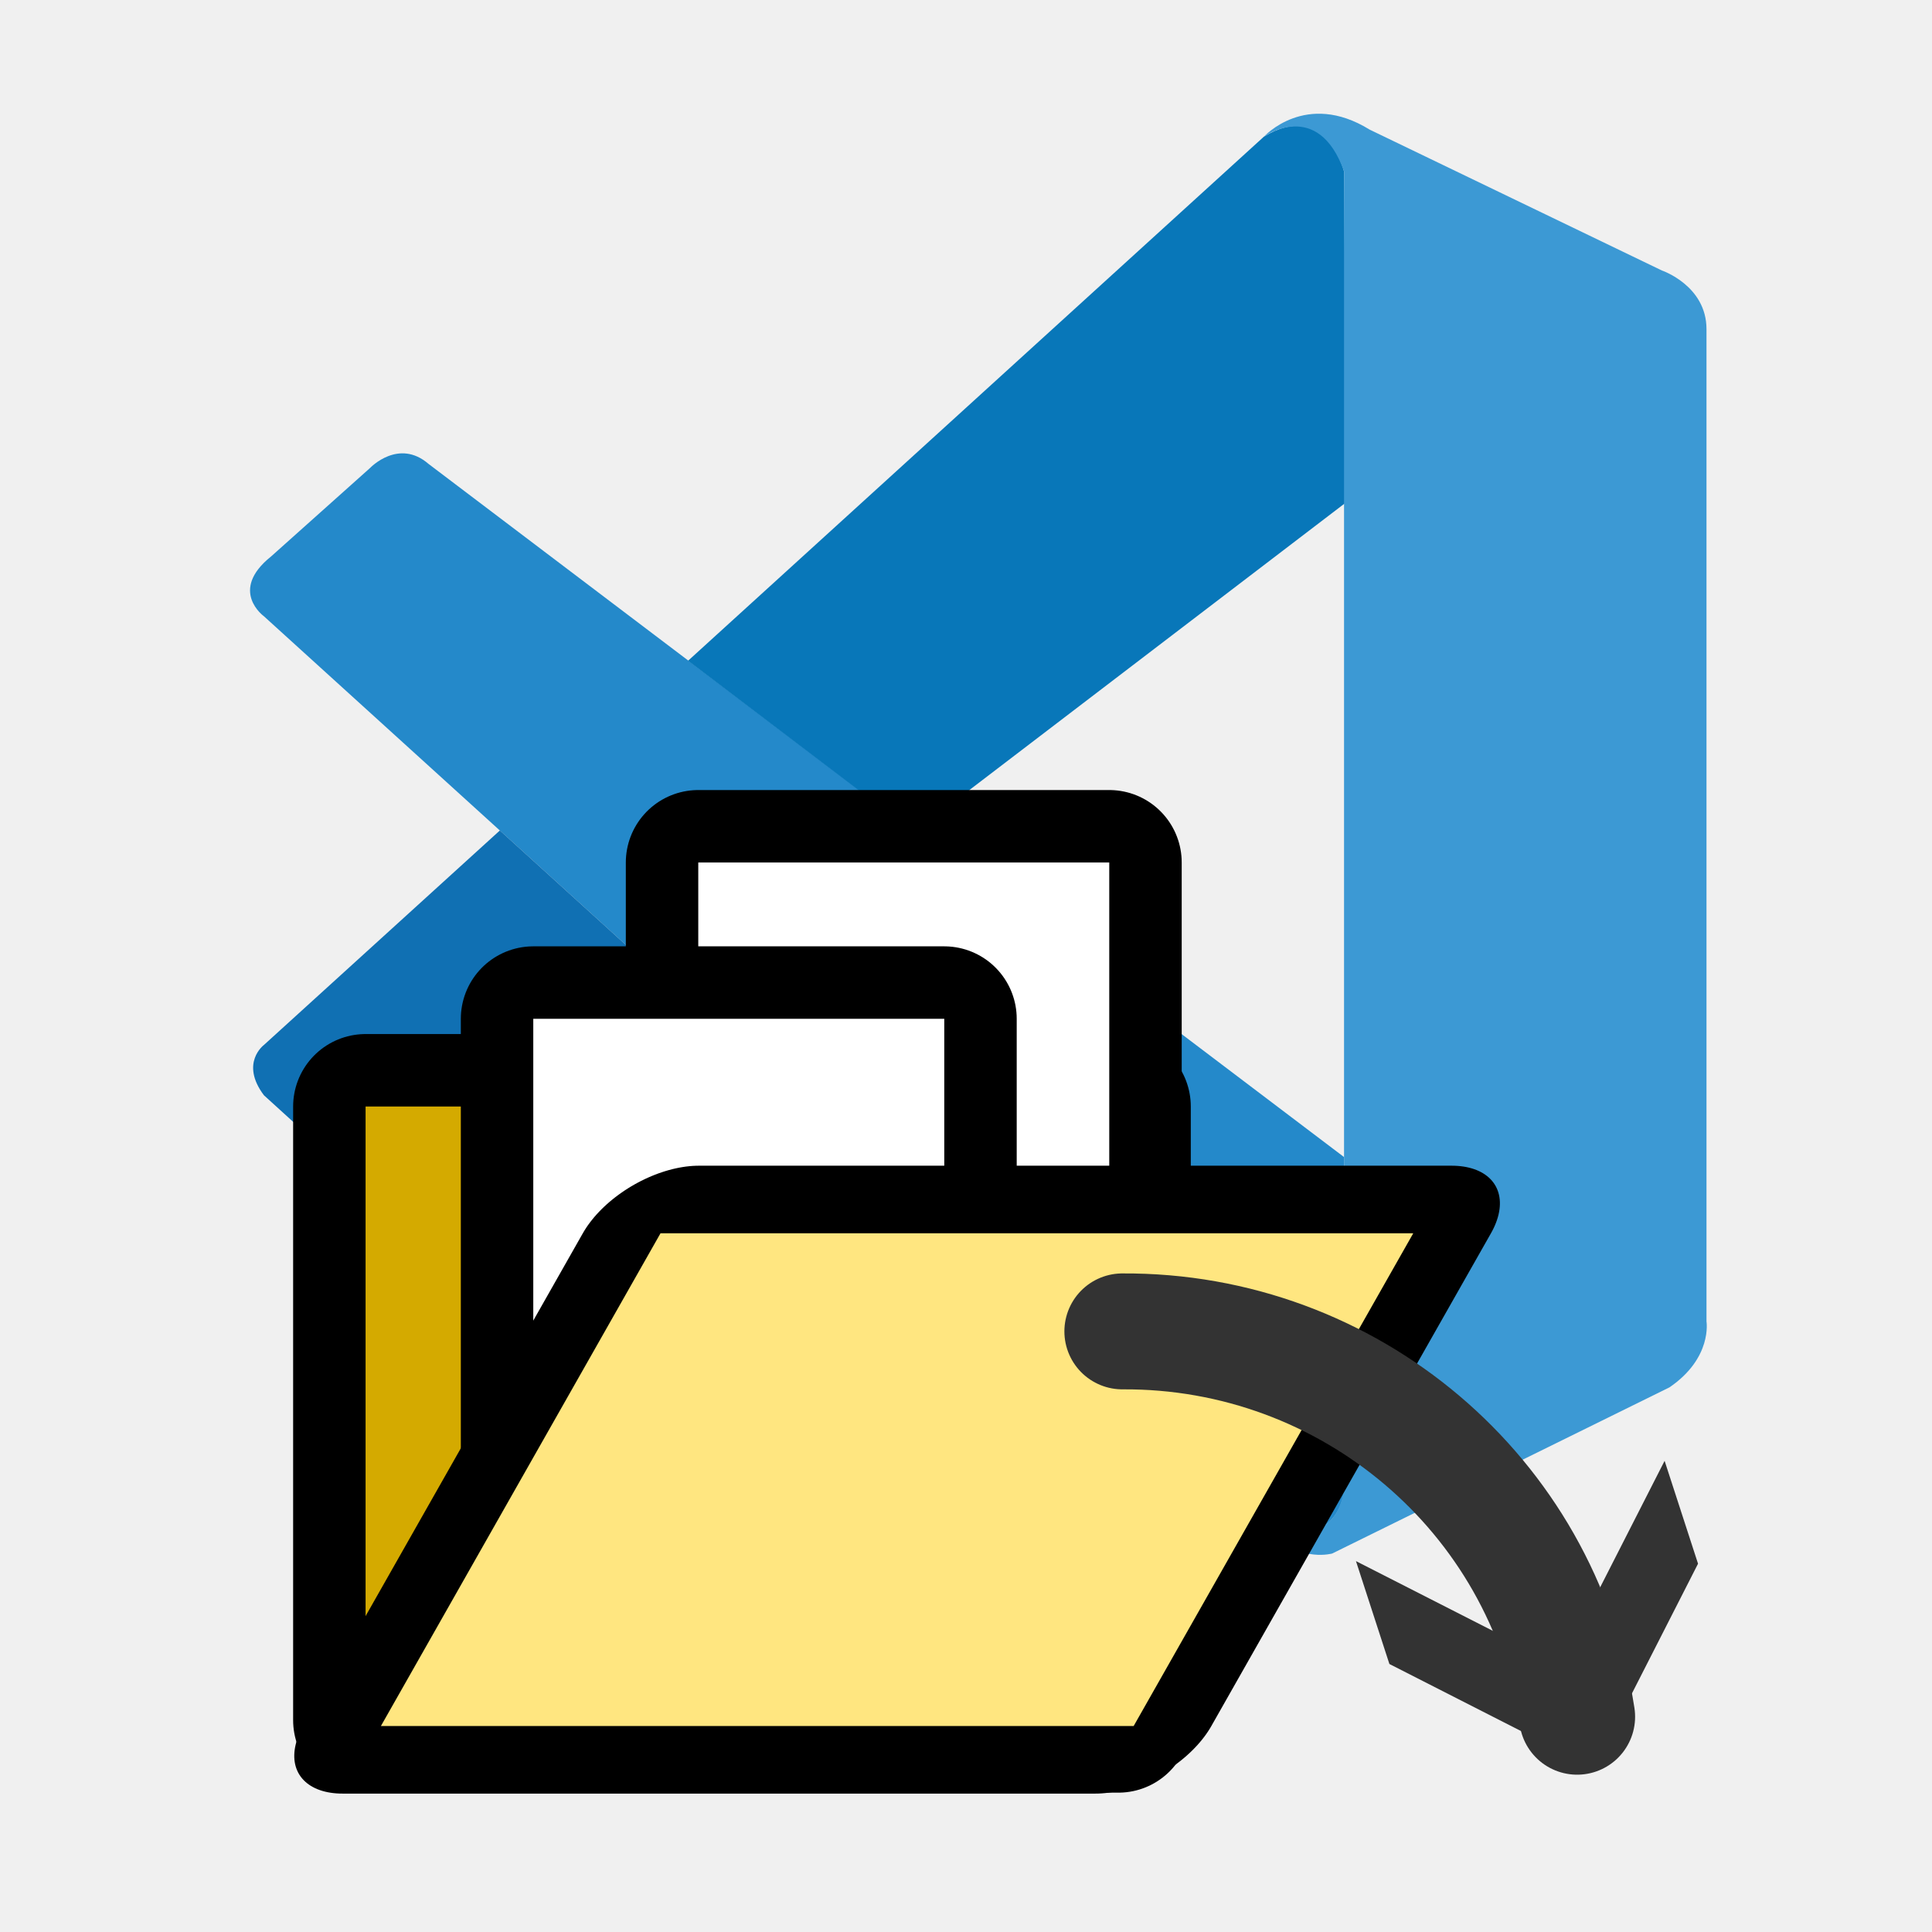
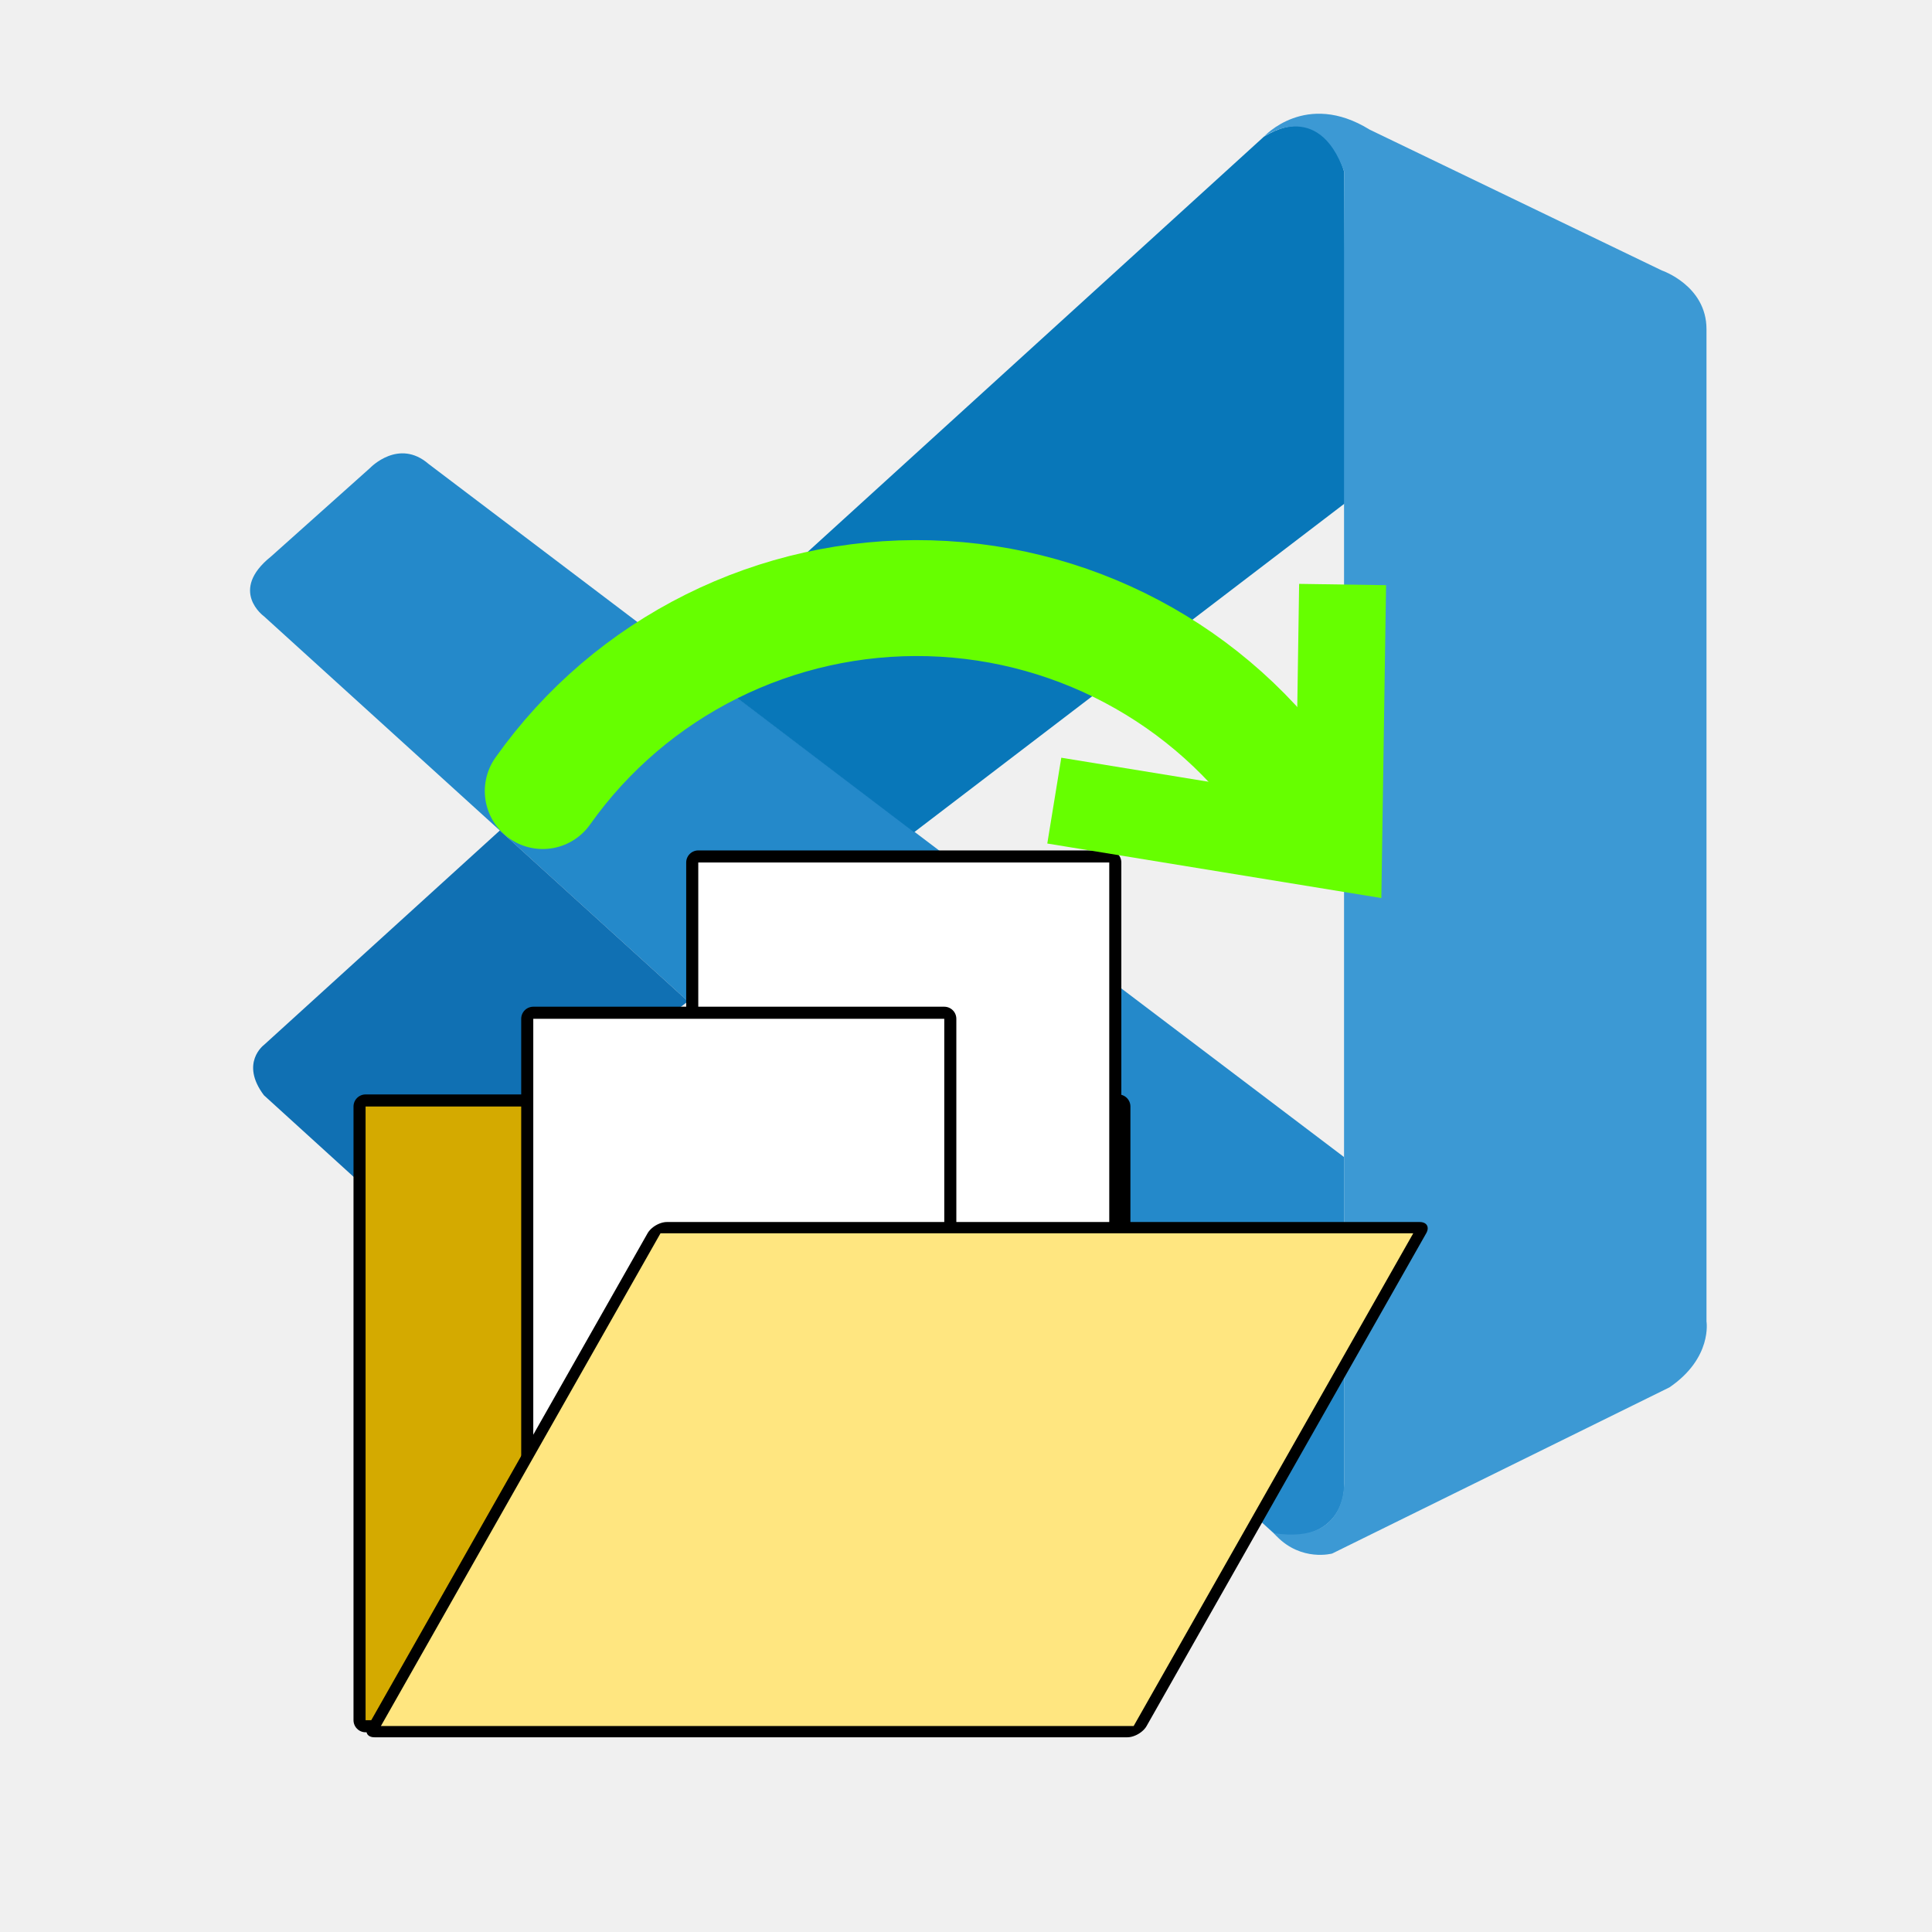
<svg xmlns="http://www.w3.org/2000/svg" width="40" height="40" viewBox="0 0 40 40" fill="none" version="1.1" id="svg13" xml:space="preserve">
  <defs id="defs11">
-     <marker style="overflow:visible" id="Arrow4" refX="0" refY="0" orient="72" markerWidth="2.333" markerHeight="2.8" viewBox="0 0 5 6" preserveAspectRatio="xMidYMid">
-       <path style="fill:context-stroke;fill-rule:evenodd;stroke:none" d="m 1,0 -3,3 h -2 l 3,-3 -3,-3 h 2 z" id="path1741" />
-     </marker>
    <linearGradient id="paint0_linear" x1="2.942" y1="4.9" x2="37.777" y2="39.734" gradientUnits="userSpaceOnUse">
      <stop offset="0.159" stop-color="#3BEA62" id="stop4" />
      <stop offset="0.54" stop-color="#3C99CC" id="stop6" />
      <stop offset="0.937" stop-color="#6B57FF" id="stop8" />
    </linearGradient>
  </defs>
  <path d="m 5.464,12.759 c 0,0 -0.735,-0.53 0.147,-1.237 l 2.054,-1.836 c 0,0 0.588,-0.618 1.209,-0.08 L 27.826,23.955 v 6.881 c 0,0 -0.009,1.08 -1.396,0.961 z" fill="#2489ca" id="path227" style="stroke-width:2.466" />
  <path d="m 10.349,17.194 -4.885,4.441 c 0,0 -0.502,0.373 0,1.041 l 2.268,2.063 c 0,0 0.539,0.578 1.334,-0.08 l 5.179,-3.927 z" fill="#1070b3" id="path229" style="stroke-width:2.466" />
  <path d="m 18.925,17.231 8.959,-6.841 -0.058,-6.844 c 0,0 -0.383,-1.494 -1.659,-0.716 L 14.246,13.68 Z" fill="#0877b9" id="path231" style="stroke-width:2.466" />
  <path d="m 26.431,31.806 c 0.52,0.533 1.151,0.358 1.151,0.358 l 6.982,-3.44 C 35.457,28.115 35.331,27.359 35.331,27.359 V 6.815 c 0,-0.903 -0.924,-1.215 -0.924,-1.215 L 28.356,2.683 c -1.322,-0.817 -2.188,0.147 -2.188,0.147 0,0 1.114,-0.802 1.659,0.716 V 30.711 c 0,0.187 -0.04,0.37 -0.119,0.536 -0.159,0.321 -0.505,0.621 -1.334,0.496 z" fill="#3c99d4" id="path233" style="stroke-width:2.466" />
-   <rect style="fill:#d4aa00;stroke:#000000;stroke-width:3;stroke-linecap:round;stroke-linejoin:round;paint-order:stroke fill markers" id="rect347" width="15.585" height="12.706" x="7.569" y="22.909" />
-   <rect style="fill:#ffffff;stroke:#000000;stroke-width:3;stroke-linecap:round;stroke-linejoin:round;paint-order:stroke fill markers" id="rect442" width="8.509" height="12.225" x="14.457" y="17.857" />
-   <rect style="fill:#ffffff;stroke:#000000;stroke-width:3;stroke-linecap:round;stroke-linejoin:round;paint-order:stroke fill markers" id="rect442-8" width="8.509" height="12.225" x="11.041" y="21.093" />
-   <rect style="fill:#ffe680;stroke:#000000;stroke-width:3.217;stroke-linecap:round;stroke-linejoin:round;paint-order:stroke fill markers" id="rect347-0" width="15.585" height="11.73" x="28.164" y="29.358" transform="matrix(1,0,-0.4935227,0.8697329,0,0)" />
-   <path style="fill:none;stroke:#333333;stroke-width:2.4;stroke-linecap:round;stroke-linejoin:round;stroke-dasharray:none;stroke-opacity:1;marker-end:url(#Arrow4);paint-order:stroke fill markers" id="path2903" d="m 23.237,27.565 a 9.468,9.408 0 0 1 9.416,7.978" />
+   <rect style="fill:#d4aa00;stroke:#000000;stroke-width:0.5;stroke-linecap:round;stroke-linejoin:round;paint-order:stroke fill markers;stroke-opacity:1;stroke-dasharray:none" id="rect347" width="15.585" height="12.706" x="7.569" y="22.909" />
+   <rect style="fill:#ffffff;stroke:#000000;stroke-width:0.5;stroke-linecap:round;stroke-linejoin:round;paint-order:stroke fill markers;stroke-dasharray:none" id="rect442" width="8.509" height="12.225" x="14.457" y="17.857" />
+   <rect style="fill:#ffffff;stroke:#000000;stroke-width:0.5;stroke-linecap:round;stroke-linejoin:round;paint-order:stroke fill markers;stroke-dasharray:none" id="rect442-8" width="8.509" height="12.225" x="11.041" y="21.093" />
+   <rect style="fill:#ffe680;stroke:#000000;stroke-width:0.536;stroke-linecap:round;stroke-linejoin:round;paint-order:stroke fill markers;stroke-opacity:1;stroke-dasharray:none" id="rect347-0" width="15.585" height="11.73" x="28.164" y="29.358" transform="matrix(1,0,-0.4935227,0.8697329,0,0)" />
+   <path style="fill:none;stroke:#66ff00;stroke-width:2.4;stroke-linecap:round;stroke-linejoin:round;stroke-dasharray:none;stroke-opacity:1;marker-end:;paint-order:stroke fill markers" id="path2903" d="m 11.237,16.378 a 9.468,9.408 0 0 1 8.005,-3.992 9.468,9.408 0 0 1 7.772,4.425" />
+   <path style="fill:none;stroke:#66ff00;stroke-width:1.8;stroke-linecap:butt;stroke-linejoin:miter;stroke-dasharray:none;stroke-opacity:1" d="m 27.797,12.102 -0.082,5.435 -5.887,-0.961" id="path1714" />
</svg>
